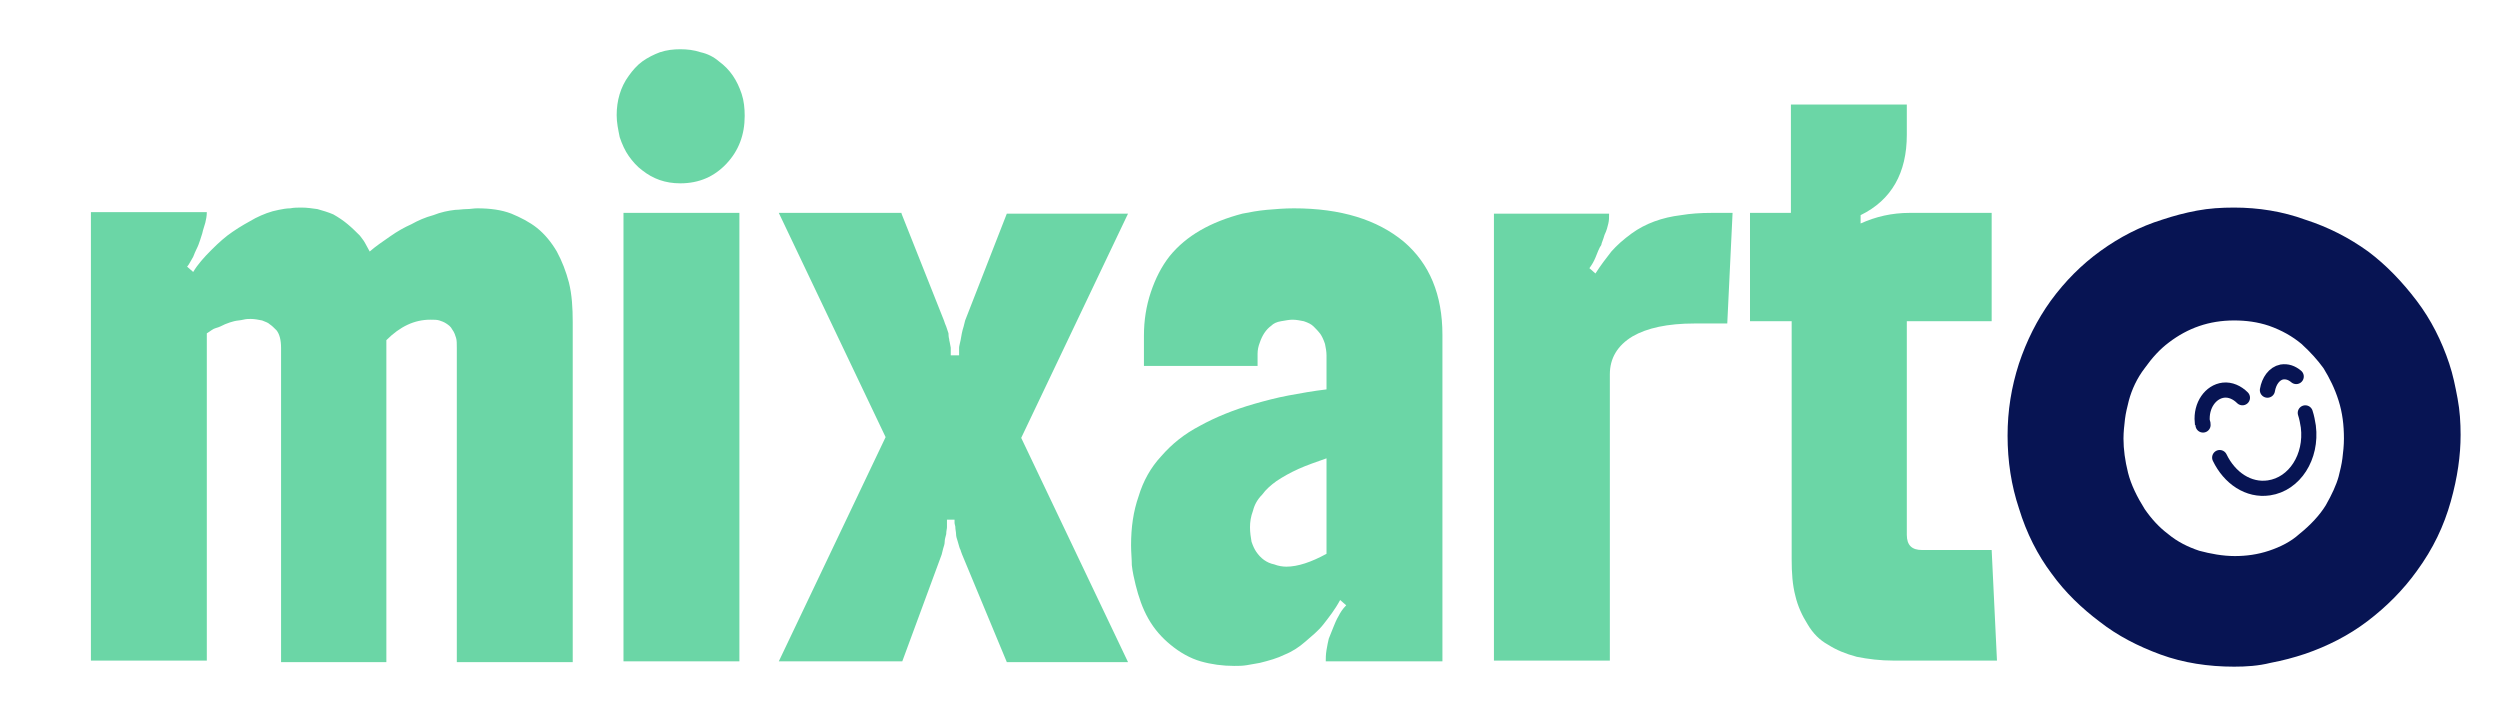
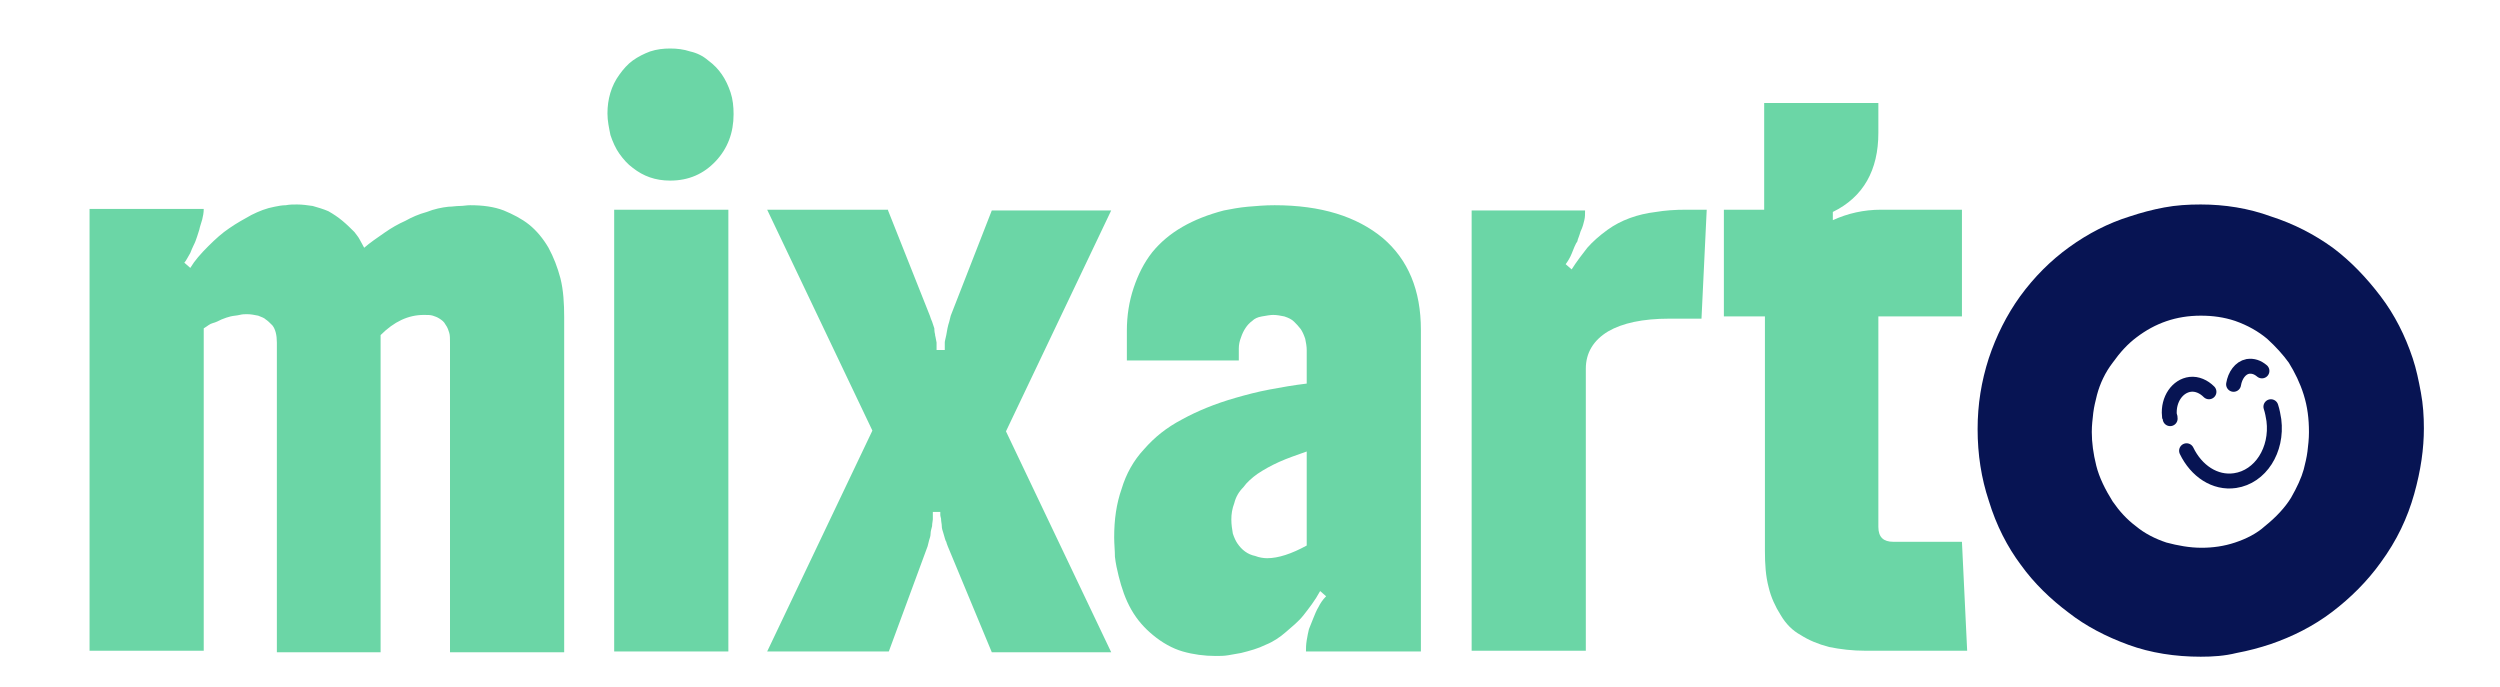
- <svg xmlns="http://www.w3.org/2000/svg" viewBox="130 580 330 96" xml:space="preserve">
-   <style>.st0{fill:#6BD6A6;}.st1{fill:#071453;}.st2{fill:none;stroke:#071453;stroke-width:2;stroke-linecap:round;stroke-miterlimit:10;}</style>
+ <svg xmlns="http://www.w3.org/2000/svg" version="1.1" id="Calque_1" x="0px" y="0px" viewBox="130 580 335 92" style="enable-background:new 0 0 595.3 841.9;" xml:space="preserve">
+   <style type="text/css">
+ 	.st0{fill:#6BD6A6;}
+ 	.st1{fill:#071453;}
+ 	.st2{fill:none;stroke:#071453;stroke-width:2;stroke-linecap:round;stroke-miterlimit:10;}
+ </style>
  <g>
-     <path class="st0" d="M163.1,622.1c-0.3,0-0.6,0-1,0.1c-0.4,0.1-0.8,0.1-1.2,0.2c-0.4,0.1-0.7,0.2-1.2,0.4c-0.4,0.2-0.8,0.4-1.2,0.5c-0.4,0.1-0.7,0.4-1.2,0.7v43.2h-15.3v-59.2h15.3c0,0.5-0.1,1-0.2,1.4c-0.1,0.4-0.3,0.9-0.4,1.4c-0.2,0.7-0.4,1.2-0.5,1.5c-0.1,0.3-0.4,0.8-0.7,1.6c-0.1,0.2-0.3,0.5-0.4,0.7c-0.1,0.2-0.3,0.5-0.4,0.6l0.8,0.7c0.6-1,1.4-1.9,2.4-2.9c1-1,1.9-1.8,2.8-2.4c1-0.7,2.1-1.3,3-1.8c1-0.5,2-0.9,3.1-1.1c0.5-0.1,1-0.2,1.5-0.2c0.5-0.1,1-0.1,1.5-0.1c0.7,0,1.4,0.1,2.1,0.2c0.7,0.2,1.4,0.4,2.1,0.7c0.7,0.4,1.3,0.8,1.9,1.3c0.6,0.5,1.1,1,1.6,1.5c0.2,0.3,0.5,0.6,0.7,1c0.2,0.4,0.4,0.7,0.6,1.1c0.8-0.7,1.7-1.3,2.7-2c1-0.7,1.9-1.2,2.8-1.6c0.9-0.5,1.8-0.9,2.9-1.2c1-0.4,2-0.6,2.9-0.7c0.5,0,1-0.1,1.5-0.1c0.5,0,0.9-0.1,1.4-0.1c1.7,0,3.2,0.2,4.5,0.7c1.2,0.5,2.4,1.1,3.4,1.9c1,0.8,1.9,1.9,2.6,3.1c0.7,1.3,1.2,2.6,1.6,4.1c0.4,1.6,0.5,3.4,0.5,5.2v44.9h-15.3v-41.5c0-0.5,0-1-0.1-1.3c-0.1-0.3-0.2-0.7-0.5-1.1c-0.2-0.4-0.5-0.6-0.8-0.8c-0.3-0.2-0.6-0.3-0.9-0.4c-0.3-0.1-0.7-0.1-1.2-0.1c-2.1,0-4,0.9-5.8,2.7v42.5h-13.9v-41.5c0-1-0.2-1.8-0.6-2.3c-0.4-0.4-0.6-0.6-0.9-0.8c-0.2-0.2-0.5-0.3-1-0.5C164.1,622.2,163.6,622.1,163.1,622.1z" />
-     <path class="st0" d="M211.4,595.2c0-1.9,0.5-3.7,1.6-5.2c0.5-0.7,1.1-1.4,1.8-1.9s1.5-0.9,2.3-1.2c0.9-0.3,1.8-0.4,2.7-0.4c0.9,0,1.8,0.1,2.7,0.4c0.9,0.2,1.7,0.6,2.4,1.2c1.5,1.1,2.4,2.5,3,4.3c0.3,0.9,0.4,1.9,0.4,2.9c0,2.5-0.8,4.6-2.4,6.3c-1.6,1.7-3.6,2.6-6.1,2.6c-2,0-3.6-0.6-5-1.7c-0.7-0.5-1.3-1.2-1.8-1.9c-0.5-0.7-0.9-1.6-1.2-2.5C211.6,597.1,211.4,596.2,211.4,595.2z M212.3,667.3v-59.2h15.3v59.2H212.3z" />
-     <path class="st0" d="M249,608.2l5.6,14.1c0.1,0.3,0.2,0.6,0.3,0.8c0.1,0.3,0.2,0.6,0.3,0.9c0,0.5,0.1,0.8,0.1,0.8c0,0,0,0,0,0.1c0,0,0.1,0.4,0.2,1c0,0.2,0,0.3,0,0.5v0.5h1.1c0-0.4,0-0.7,0-1c0-0.2,0.1-0.5,0.2-1c0.1-0.6,0.2-1.2,0.4-1.8c0-0.1,0.1-0.3,0.1-0.4c0-0.1,0.1-0.3,0.1-0.4l5.5-14.1h16l-14.1,29.6l14.1,29.6h-16l-5.9-14.2c-0.1-0.3-0.2-0.5-0.2-0.6c-0.1-0.1-0.2-0.5-0.4-1.2c-0.1-0.3-0.2-0.6-0.2-0.9c0-0.3-0.1-0.6-0.1-1c0-0.1-0.1-0.3-0.1-0.5v-0.4H255c0,0.4,0,0.7,0,1c0,0.2-0.1,0.5-0.1,0.9c-0.1,0.4-0.2,0.7-0.2,1c0,0.3-0.1,0.6-0.2,0.9c0,0.1-0.1,0.3-0.1,0.4c0,0.1-0.1,0.3-0.1,0.4l-5.2,14.1h-16.3l14.1-29.6l-14.1-29.6H249z" />
-     <path class="st0" d="M279.3,652c0-2.4,0.3-4.5,1-6.5c0.6-2,1.6-3.8,3-5.3c1.4-1.6,3-2.9,5.1-4c2-1.1,4.4-2.1,7.2-2.9c1.4-0.4,2.9-0.8,4.5-1.1c1.6-0.3,3.3-0.6,5-0.8v-4.5c0-0.5-0.1-1-0.2-1.5c-0.2-0.6-0.4-1-0.6-1.3c-0.3-0.4-0.6-0.7-0.9-1c-0.3-0.3-0.7-0.5-1.3-0.7c-0.5-0.1-1-0.2-1.5-0.2c-0.4,0-0.9,0.1-1.5,0.2c-0.6,0.1-1,0.3-1.3,0.6c-0.7,0.5-1.2,1.3-1.5,2.2c-0.2,0.5-0.3,1-0.3,1.5v1.6h-15v-4c0-2,0.3-3.9,0.9-5.7c0.6-1.8,1.4-3.4,2.5-4.8c2.2-2.7,5.4-4.5,9.6-5.6c1-0.2,2.1-0.4,3.2-0.5c1.2-0.1,2.3-0.2,3.6-0.2c6.2,0,11,1.5,14.5,4.4c3.4,2.9,5.1,7,5.1,12.3v43.1H305c0-0.4,0-0.9,0.1-1.5c0.1-0.6,0.2-1.1,0.3-1.5c0.2-0.5,0.4-1,0.6-1.5c0.2-0.5,0.4-1,0.7-1.5c0.2-0.4,0.5-0.9,1-1.4l-0.8-0.7c-0.7,1.3-1.5,2.3-2.2,3.2s-1.6,1.6-2.4,2.3c-0.8,0.7-1.7,1.3-2.7,1.7c-1,0.5-2.1,0.8-3.3,1.1c-0.5,0.1-1.1,0.2-1.7,0.3c-0.6,0.1-1.1,0.1-1.7,0.1c-1.5,0-3-0.2-4.4-0.6c-1.4-0.4-2.8-1.2-4-2.2c-1.1-0.9-2.1-2-2.9-3.4c-0.8-1.4-1.3-2.9-1.7-4.5c-0.2-0.8-0.4-1.7-0.5-2.6C279.4,653.8,279.3,652.9,279.3,652z M295,649.6c0,0.7,0.1,1.3,0.2,1.9c0.2,0.6,0.4,1,0.6,1.3c0.6,0.9,1.4,1.5,2.4,1.7c0.5,0.2,1.1,0.3,1.6,0.3c1.5,0,3.3-0.6,5.3-1.7v-12.6c-1.4,0.5-2.6,0.9-3.7,1.4c-1.1,0.5-2,1-2.9,1.6c-0.7,0.5-1.4,1.1-1.9,1.8c-0.6,0.6-1,1.3-1.2,2.1C295.1,648.2,295,648.9,295,649.6z" />
-     <path class="st0" d="M327.1,608.2h15.3c0,0.5,0,0.9-0.1,1.3c-0.1,0.4-0.2,0.9-0.5,1.5c-0.2,0.7-0.4,1.1-0.4,1.2c0,0.1-0.1,0.3-0.2,0.4c-0.1,0.2-0.3,0.6-0.6,1.4c-0.2,0.5-0.5,1-0.8,1.4l0.8,0.7c0.7-1.1,1.4-2,2.1-2.9c0.7-0.8,1.6-1.6,2.7-2.4c1.8-1.3,4-2.1,6.5-2.4c1.2-0.2,2.5-0.3,4.1-0.3h2.7l-0.7,14.6h-4.3c-3.6,0-6.3,0.6-8.2,1.7c-2,1.2-3,2.9-3,5v37.8h-15.3V608.2z" />
-     <path class="st0" d="M381.7,593.9v3.9c0,5-2,8.6-6.1,10.6v1.1c2-0.9,4.1-1.4,6.5-1.4h10.8v14.3h-11.2v28.2c0,1.4,0.7,2,2,2h9.2l0.7,14.6H380c-1.8,0-3.4-0.2-4.9-0.5c-1.5-0.4-2.7-0.9-3.8-1.6c-1.1-0.6-2-1.5-2.7-2.7c-0.7-1.1-1.3-2.4-1.6-3.7c-0.4-1.5-0.5-3.1-0.5-4.9v-31.4H361v-14.3h5.4v-14.3H381.7z" />
-     <path class="st1" d="M424.9,668c-3.4,0-6.7-0.5-9.7-1.6s-5.7-2.5-8-4.3c-2.4-1.8-4.6-3.9-6.4-6.4c-1.8-2.4-3.3-5.3-4.3-8.6c-1-3-1.5-6.2-1.5-9.6c0-3.3,0.5-6.4,1.5-9.5c1-3,2.4-5.8,4.2-8.3c1.9-2.6,4.1-4.8,6.6-6.6c2.5-1.8,5.2-3.2,8.1-4.1c1.5-0.5,3-0.9,4.6-1.2c1.6-0.3,3.2-0.4,4.9-0.4c3.2,0,6.4,0.5,9.4,1.6c3.1,1,5.8,2.4,8.3,4.2c2.4,1.8,4.5,4,6.4,6.5c1.9,2.5,3.3,5.3,4.3,8.3c0.5,1.5,0.8,3,1.1,4.6c0.3,1.6,0.4,3.2,0.4,4.8c0,2.7-0.4,5.6-1.3,8.8s-2.3,6.2-4.5,9.2c-1.8,2.5-4,4.7-6.5,6.6c-2.5,1.9-5.3,3.3-8.2,4.3c-1.5,0.5-3,0.9-4.6,1.2C428.1,667.9,426.5,668,424.9,668z M425,653.4c1.5,0,3-0.2,4.5-0.7c1.5-0.5,2.9-1.2,4-2.2c1.5-1.2,2.7-2.5,3.5-3.8c0.8-1.4,1.4-2.7,1.7-3.8c0.2-0.8,0.4-1.6,0.5-2.4s0.2-1.7,0.2-2.6c0-1.8-0.2-3.4-0.7-5c-0.5-1.6-1.2-3-2-4.3c-0.8-1.1-1.7-2.1-2.9-3.2c-1.2-1-2.6-1.8-4.3-2.4c-1.5-0.5-3-0.7-4.6-0.7c-3.3,0-6.1,1-8.6,2.9c-1.2,0.9-2.2,2-3.2,3.4c-1,1.3-1.7,2.8-2.1,4.3c-0.2,0.8-0.4,1.6-0.5,2.4c-0.1,0.9-0.2,1.7-0.2,2.6c0,1.4,0.2,2.9,0.6,4.5c0.4,1.6,1.2,3.2,2.2,4.8c0.9,1.3,1.9,2.4,3.1,3.3c1.2,1,2.6,1.7,4.1,2.2C421.8,653.1,423.4,653.4,425,653.4z" />
+     <path class="st0" d="M163.1,622.1c-0.3,0-0.6,0-1,0.1c-0.4,0.1-0.8,0.1-1.2,0.2c-0.4,0.1-0.7,0.2-1.2,0.4c-0.4,0.2-0.8,0.4-1.2,0.5   c-0.4,0.1-0.7,0.4-1.2,0.7v43.2h-15.3v-59.2h15.3c0,0.5-0.1,1-0.2,1.4c-0.1,0.4-0.3,0.9-0.4,1.4c-0.2,0.7-0.4,1.2-0.5,1.5   c-0.1,0.3-0.4,0.8-0.7,1.6c-0.1,0.2-0.3,0.5-0.4,0.7c-0.1,0.2-0.3,0.5-0.4,0.6l0.8,0.7c0.6-1,1.4-1.9,2.4-2.9c1-1,1.9-1.8,2.8-2.4   c1-0.7,2.1-1.3,3-1.8c1-0.5,2-0.9,3.1-1.1c0.5-0.1,1-0.2,1.5-0.2c0.5-0.1,1-0.1,1.5-0.1c0.7,0,1.4,0.1,2.1,0.2   c0.7,0.2,1.4,0.4,2.1,0.7c0.7,0.4,1.3,0.8,1.9,1.3c0.6,0.5,1.1,1,1.6,1.5c0.2,0.3,0.5,0.6,0.7,1c0.2,0.4,0.4,0.7,0.6,1.1   c0.8-0.7,1.7-1.3,2.7-2c1-0.7,1.9-1.2,2.8-1.6c0.9-0.5,1.8-0.9,2.9-1.2c1-0.4,2-0.6,2.9-0.7c0.5,0,1-0.1,1.5-0.1   c0.5,0,0.9-0.1,1.4-0.1c1.7,0,3.2,0.2,4.5,0.7c1.2,0.5,2.4,1.1,3.4,1.9c1,0.8,1.9,1.9,2.6,3.1c0.7,1.3,1.2,2.6,1.6,4.1   c0.4,1.6,0.5,3.4,0.5,5.2v44.9h-15.3v-41.5c0-0.5,0-1-0.1-1.3c-0.1-0.3-0.2-0.7-0.5-1.1c-0.2-0.4-0.5-0.6-0.8-0.8   c-0.3-0.2-0.6-0.3-0.9-0.4c-0.3-0.1-0.7-0.1-1.2-0.1c-2.1,0-4,0.9-5.8,2.7v42.5h-13.9v-41.5c0-1-0.2-1.8-0.6-2.3   c-0.4-0.4-0.6-0.6-0.9-0.8c-0.2-0.2-0.5-0.3-1-0.5C164.1,622.2,163.6,622.1,163.1,622.1z" />
+     <path class="st0" d="M211.4,595.2c0-1.9,0.5-3.7,1.6-5.2c0.5-0.7,1.1-1.4,1.8-1.9s1.5-0.9,2.3-1.2c0.9-0.3,1.8-0.4,2.7-0.4   c0.9,0,1.8,0.1,2.7,0.4c0.9,0.2,1.7,0.6,2.4,1.2c1.5,1.1,2.4,2.5,3,4.3c0.3,0.9,0.4,1.9,0.4,2.9c0,2.5-0.8,4.6-2.4,6.3   c-1.6,1.7-3.6,2.6-6.1,2.6c-2,0-3.6-0.6-5-1.7c-0.7-0.5-1.3-1.2-1.8-1.9c-0.5-0.7-0.9-1.6-1.2-2.5   C211.6,597.1,211.4,596.2,211.4,595.2z M212.3,667.3v-59.2h15.3v59.2H212.3z" />
+     <path class="st0" d="M249,608.2l5.6,14.1c0.1,0.3,0.2,0.6,0.3,0.8c0.1,0.3,0.2,0.6,0.3,0.9c0,0.5,0.1,0.8,0.1,0.8c0,0,0,0,0,0.1   c0,0,0.1,0.4,0.2,1c0,0.2,0,0.3,0,0.5v0.5h1.1c0-0.4,0-0.7,0-1c0-0.2,0.1-0.5,0.2-1c0.1-0.6,0.2-1.2,0.4-1.8c0-0.1,0.1-0.3,0.1-0.4   c0-0.1,0.1-0.3,0.1-0.4l5.5-14.1h16l-14.1,29.6l14.1,29.6h-16l-5.9-14.2c-0.1-0.3-0.2-0.5-0.2-0.6c-0.1-0.1-0.2-0.5-0.4-1.2   c-0.1-0.3-0.2-0.6-0.2-0.9c0-0.3-0.1-0.6-0.1-1c0-0.1-0.1-0.3-0.1-0.5v-0.4H255c0,0.4,0,0.7,0,1c0,0.2-0.1,0.5-0.1,0.9   c-0.1,0.4-0.2,0.7-0.2,1c0,0.3-0.1,0.6-0.2,0.9c0,0.1-0.1,0.3-0.1,0.4c0,0.1-0.1,0.3-0.1,0.4l-5.2,14.1h-16.3l14.1-29.6l-14.1-29.6   H249z" />
+     <path class="st0" d="M279.3,652c0-2.4,0.3-4.5,1-6.5c0.6-2,1.6-3.8,3-5.3c1.4-1.6,3-2.9,5.1-4c2-1.1,4.4-2.1,7.2-2.9   c1.4-0.4,2.9-0.8,4.5-1.1c1.6-0.3,3.3-0.6,5-0.8v-4.5c0-0.5-0.1-1-0.2-1.5c-0.2-0.6-0.4-1-0.6-1.3c-0.3-0.4-0.6-0.7-0.9-1   c-0.3-0.3-0.7-0.5-1.3-0.7c-0.5-0.1-1-0.2-1.5-0.2c-0.4,0-0.9,0.1-1.5,0.2c-0.6,0.1-1,0.3-1.3,0.6c-0.7,0.5-1.2,1.3-1.5,2.2   c-0.2,0.5-0.3,1-0.3,1.5v1.6h-15v-4c0-2,0.3-3.9,0.9-5.7c0.6-1.8,1.4-3.4,2.5-4.8c2.2-2.7,5.4-4.5,9.6-5.6c1-0.2,2.1-0.4,3.2-0.5   c1.2-0.1,2.3-0.2,3.6-0.2c6.2,0,11,1.5,14.5,4.4c3.4,2.9,5.1,7,5.1,12.3v43.1H305c0-0.4,0-0.9,0.1-1.5c0.1-0.6,0.2-1.1,0.3-1.5   c0.2-0.5,0.4-1,0.6-1.5c0.2-0.5,0.4-1,0.7-1.5c0.2-0.4,0.5-0.9,1-1.4l-0.8-0.7c-0.7,1.3-1.5,2.3-2.2,3.2s-1.6,1.6-2.4,2.3   c-0.8,0.7-1.7,1.3-2.7,1.7c-1,0.5-2.1,0.8-3.3,1.1c-0.5,0.1-1.1,0.2-1.7,0.3c-0.6,0.1-1.1,0.1-1.7,0.1c-1.5,0-3-0.2-4.4-0.6   c-1.4-0.4-2.8-1.2-4-2.2c-1.1-0.9-2.1-2-2.9-3.4c-0.8-1.4-1.3-2.9-1.7-4.5c-0.2-0.8-0.4-1.7-0.5-2.6   C279.4,653.8,279.3,652.9,279.3,652z M295,649.6c0,0.7,0.1,1.3,0.2,1.9c0.2,0.6,0.4,1,0.6,1.3c0.6,0.9,1.4,1.5,2.4,1.7   c0.5,0.2,1.1,0.3,1.6,0.3c1.5,0,3.3-0.6,5.3-1.7v-12.6c-1.4,0.5-2.6,0.9-3.7,1.4c-1.1,0.5-2,1-2.9,1.6c-0.7,0.5-1.4,1.1-1.9,1.8   c-0.6,0.6-1,1.3-1.2,2.1C295.1,648.2,295,648.9,295,649.6z" />
+     <path class="st0" d="M327.1,608.2h15.3c0,0.5,0,0.9-0.1,1.3c-0.1,0.4-0.2,0.9-0.5,1.5c-0.2,0.7-0.4,1.1-0.4,1.2   c0,0.1-0.1,0.3-0.2,0.4c-0.1,0.2-0.3,0.6-0.6,1.4c-0.2,0.5-0.5,1-0.8,1.4l0.8,0.7c0.7-1.1,1.4-2,2.1-2.9c0.7-0.8,1.6-1.6,2.7-2.4   c1.8-1.3,4-2.1,6.5-2.4c1.2-0.2,2.5-0.3,4.1-0.3h2.7l-0.7,14.6h-4.3c-3.6,0-6.3,0.6-8.2,1.7c-2,1.2-3,2.9-3,5v37.8h-15.3V608.2z" />
+     <path class="st0" d="M381.7,593.9v3.9c0,5-2,8.6-6.1,10.6v1.1c2-0.9,4.1-1.4,6.5-1.4h10.8v14.3h-11.2v28.2c0,1.4,0.7,2,2,2h9.2   l0.7,14.6H380c-1.8,0-3.4-0.2-4.9-0.5c-1.5-0.4-2.7-0.9-3.8-1.6c-1.1-0.6-2-1.5-2.7-2.7c-0.7-1.1-1.3-2.4-1.6-3.7   c-0.4-1.5-0.5-3.1-0.5-4.9v-31.4H361v-14.3h5.4v-14.3H381.7z" />
+     <path class="st1" d="M424.9,668c-3.4,0-6.7-0.5-9.7-1.6s-5.7-2.5-8-4.3c-2.4-1.8-4.6-3.9-6.4-6.4c-1.8-2.4-3.3-5.3-4.3-8.6   c-1-3-1.5-6.2-1.5-9.6c0-3.3,0.5-6.4,1.5-9.5c1-3,2.4-5.8,4.2-8.3c1.9-2.6,4.1-4.8,6.6-6.6c2.5-1.8,5.2-3.2,8.1-4.1   c1.5-0.5,3-0.9,4.6-1.2c1.6-0.3,3.2-0.4,4.9-0.4c3.2,0,6.4,0.5,9.4,1.6c3.1,1,5.8,2.4,8.3,4.2c2.4,1.8,4.5,4,6.4,6.5   c1.9,2.5,3.3,5.3,4.3,8.3c0.5,1.5,0.8,3,1.1,4.6c0.3,1.6,0.4,3.2,0.4,4.8c0,2.7-0.4,5.6-1.3,8.8s-2.3,6.2-4.5,9.2   c-1.8,2.5-4,4.7-6.5,6.6c-2.5,1.9-5.3,3.3-8.2,4.3c-1.5,0.5-3,0.9-4.6,1.2C428.1,667.9,426.5,668,424.9,668z M425,653.4   c1.5,0,3-0.2,4.5-0.7c1.5-0.5,2.9-1.2,4-2.2c1.5-1.2,2.7-2.5,3.5-3.8c0.8-1.4,1.4-2.7,1.7-3.8c0.2-0.8,0.4-1.6,0.5-2.4   s0.2-1.7,0.2-2.6c0-1.8-0.2-3.4-0.7-5c-0.5-1.6-1.2-3-2-4.3c-0.8-1.1-1.7-2.1-2.9-3.2c-1.2-1-2.6-1.8-4.3-2.4   c-1.5-0.5-3-0.7-4.6-0.7c-3.3,0-6.1,1-8.6,2.9c-1.2,0.9-2.2,2-3.2,3.4c-1,1.3-1.7,2.8-2.1,4.3c-0.2,0.8-0.4,1.6-0.5,2.4   c-0.1,0.9-0.2,1.7-0.2,2.6c0,1.4,0.2,2.9,0.6,4.5c0.4,1.6,1.2,3.2,2.2,4.8c0.9,1.3,1.9,2.4,3.1,3.3c1.2,1,2.6,1.7,4.1,2.2   C421.8,653.1,423.4,653.4,425,653.4z" />
  </g>
  <path class="st2" d="M420.8,636.1c0-0.1,0-0.3-0.1-0.4c-0.2-2.2,1.1-4,2.8-4.2c0.9-0.1,1.8,0.3,2.5,1" />
  <path class="st2" d="M429.3,631.5c0.2-1.2,0.9-2.2,1.9-2.4c0.7-0.1,1.3,0.1,1.9,0.6" />
  <path class="st2" d="M434.3,634.5c0.2,0.6,0.3,1.2,0.4,1.8c0.5,4-1.8,7.6-5.2,8.1c-2.7,0.4-5.2-1.3-6.5-4" />
</svg>
